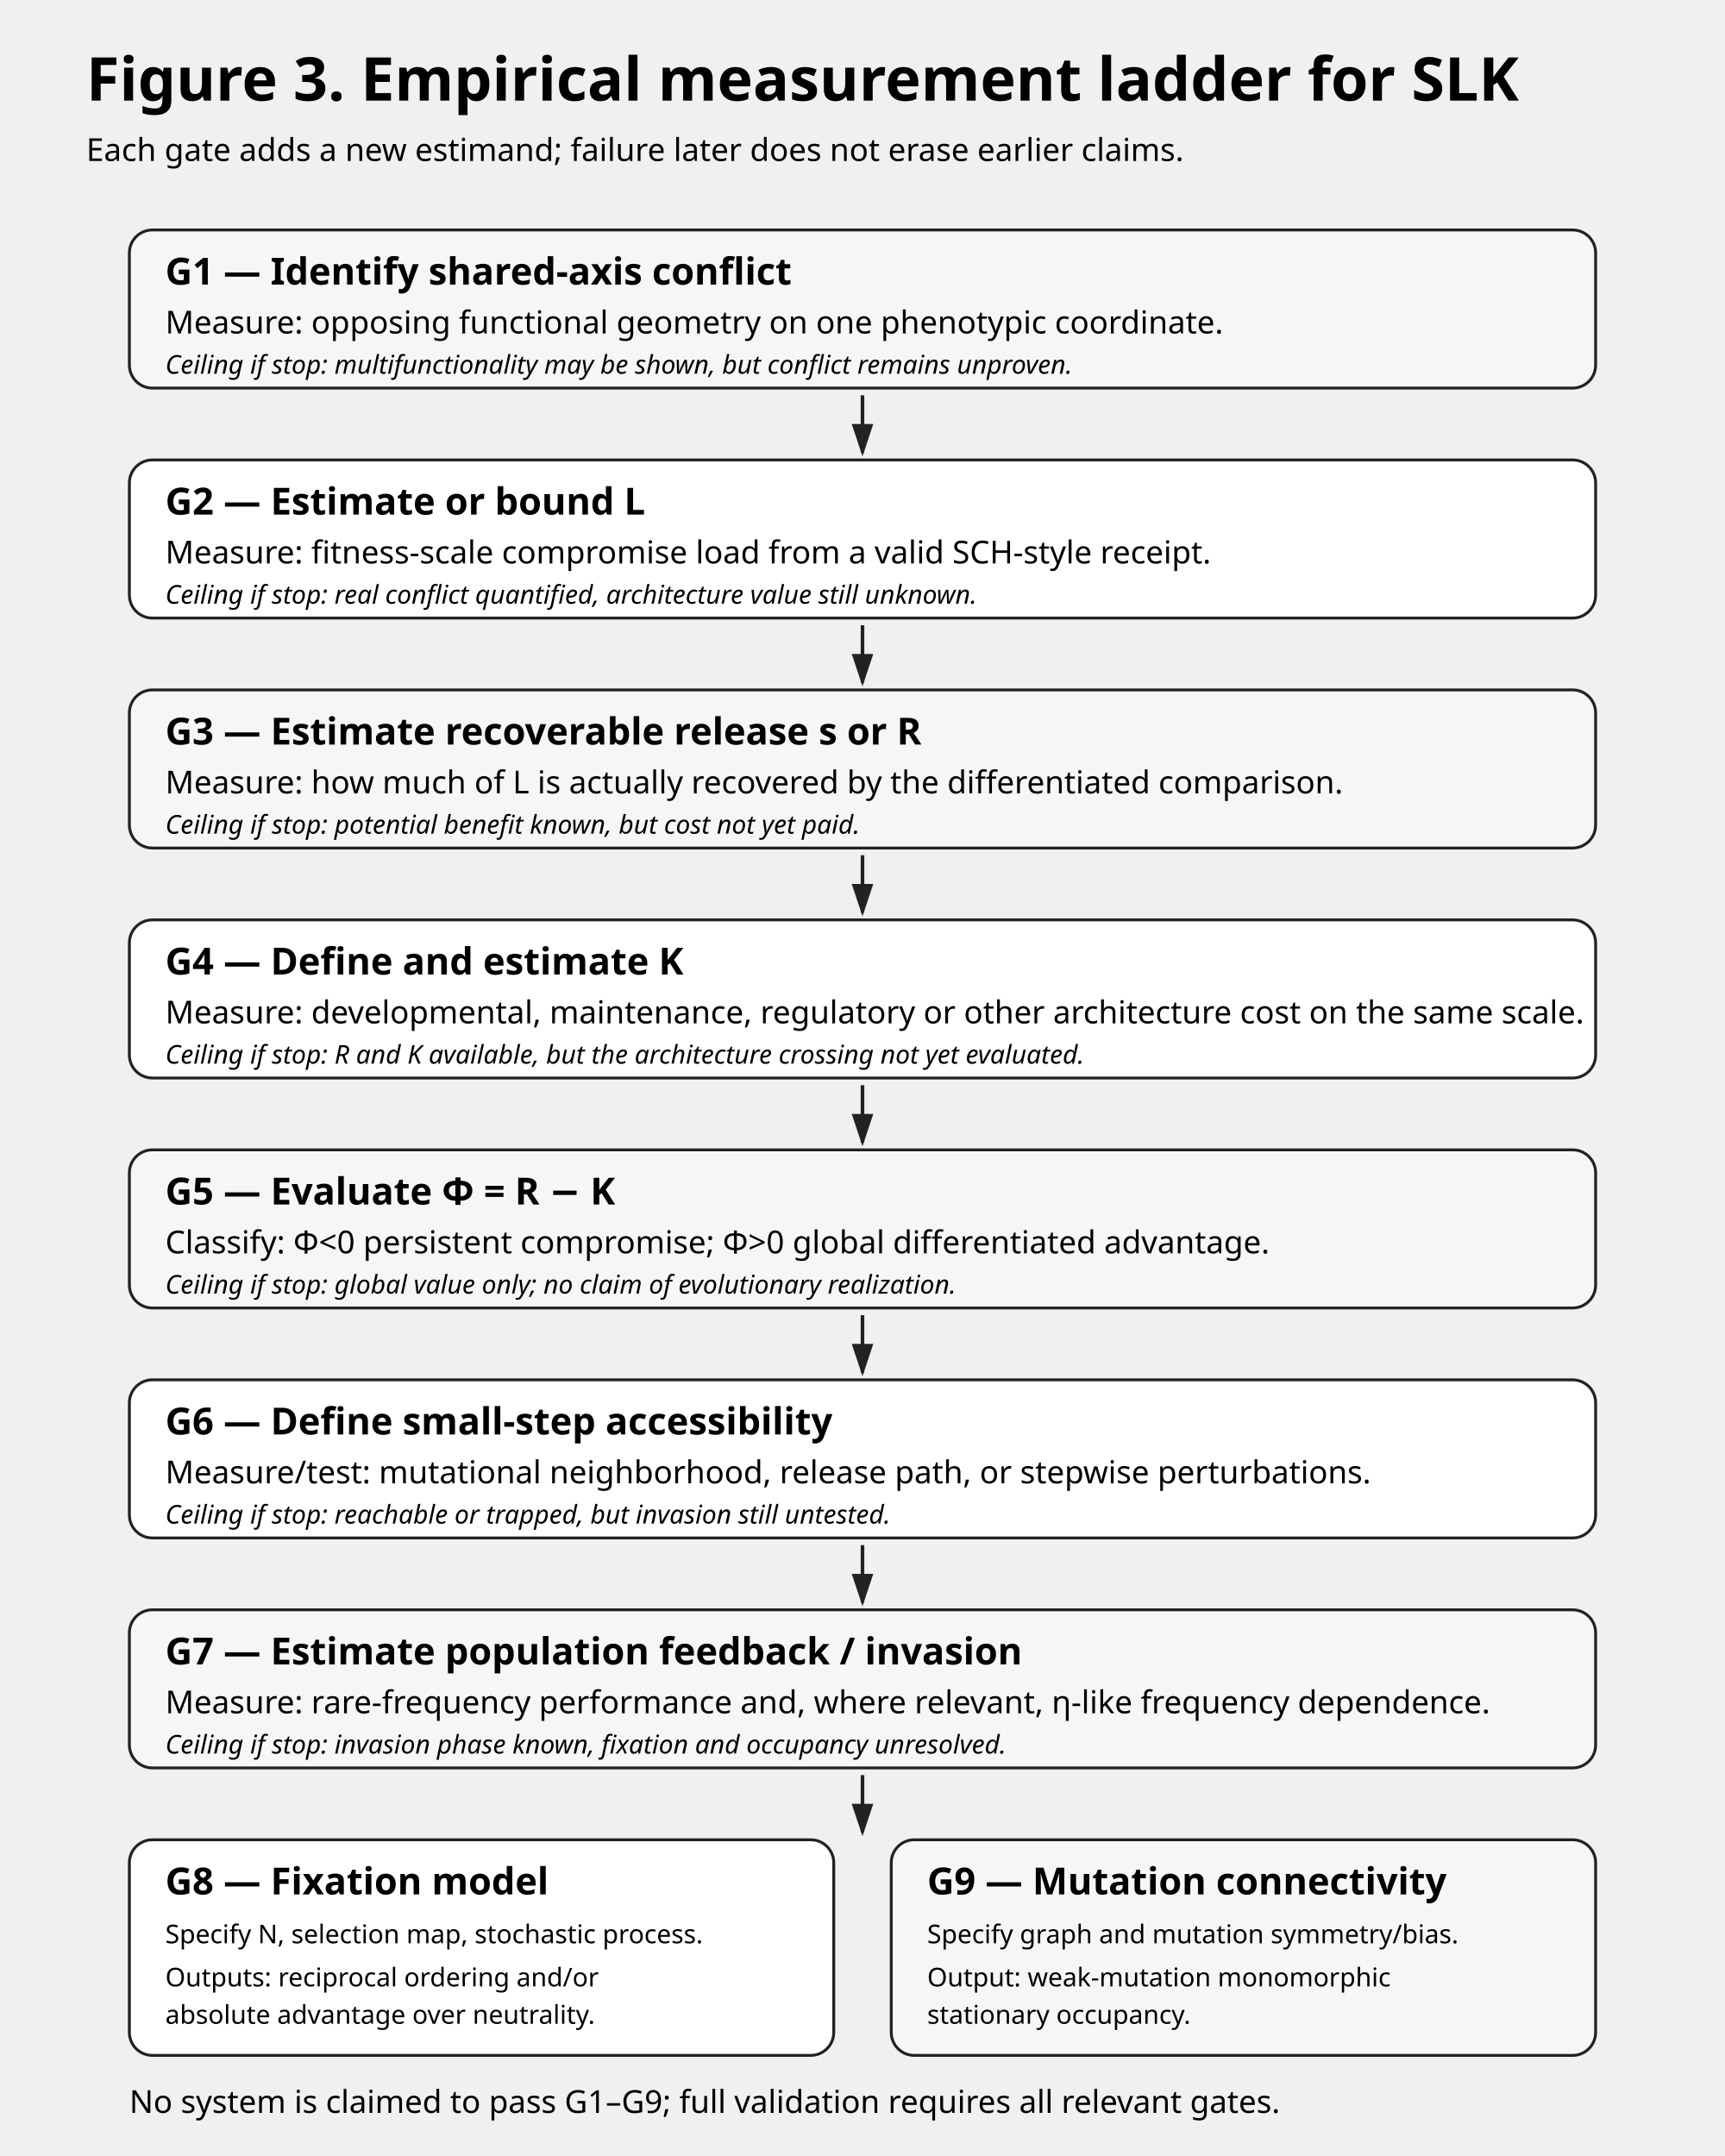
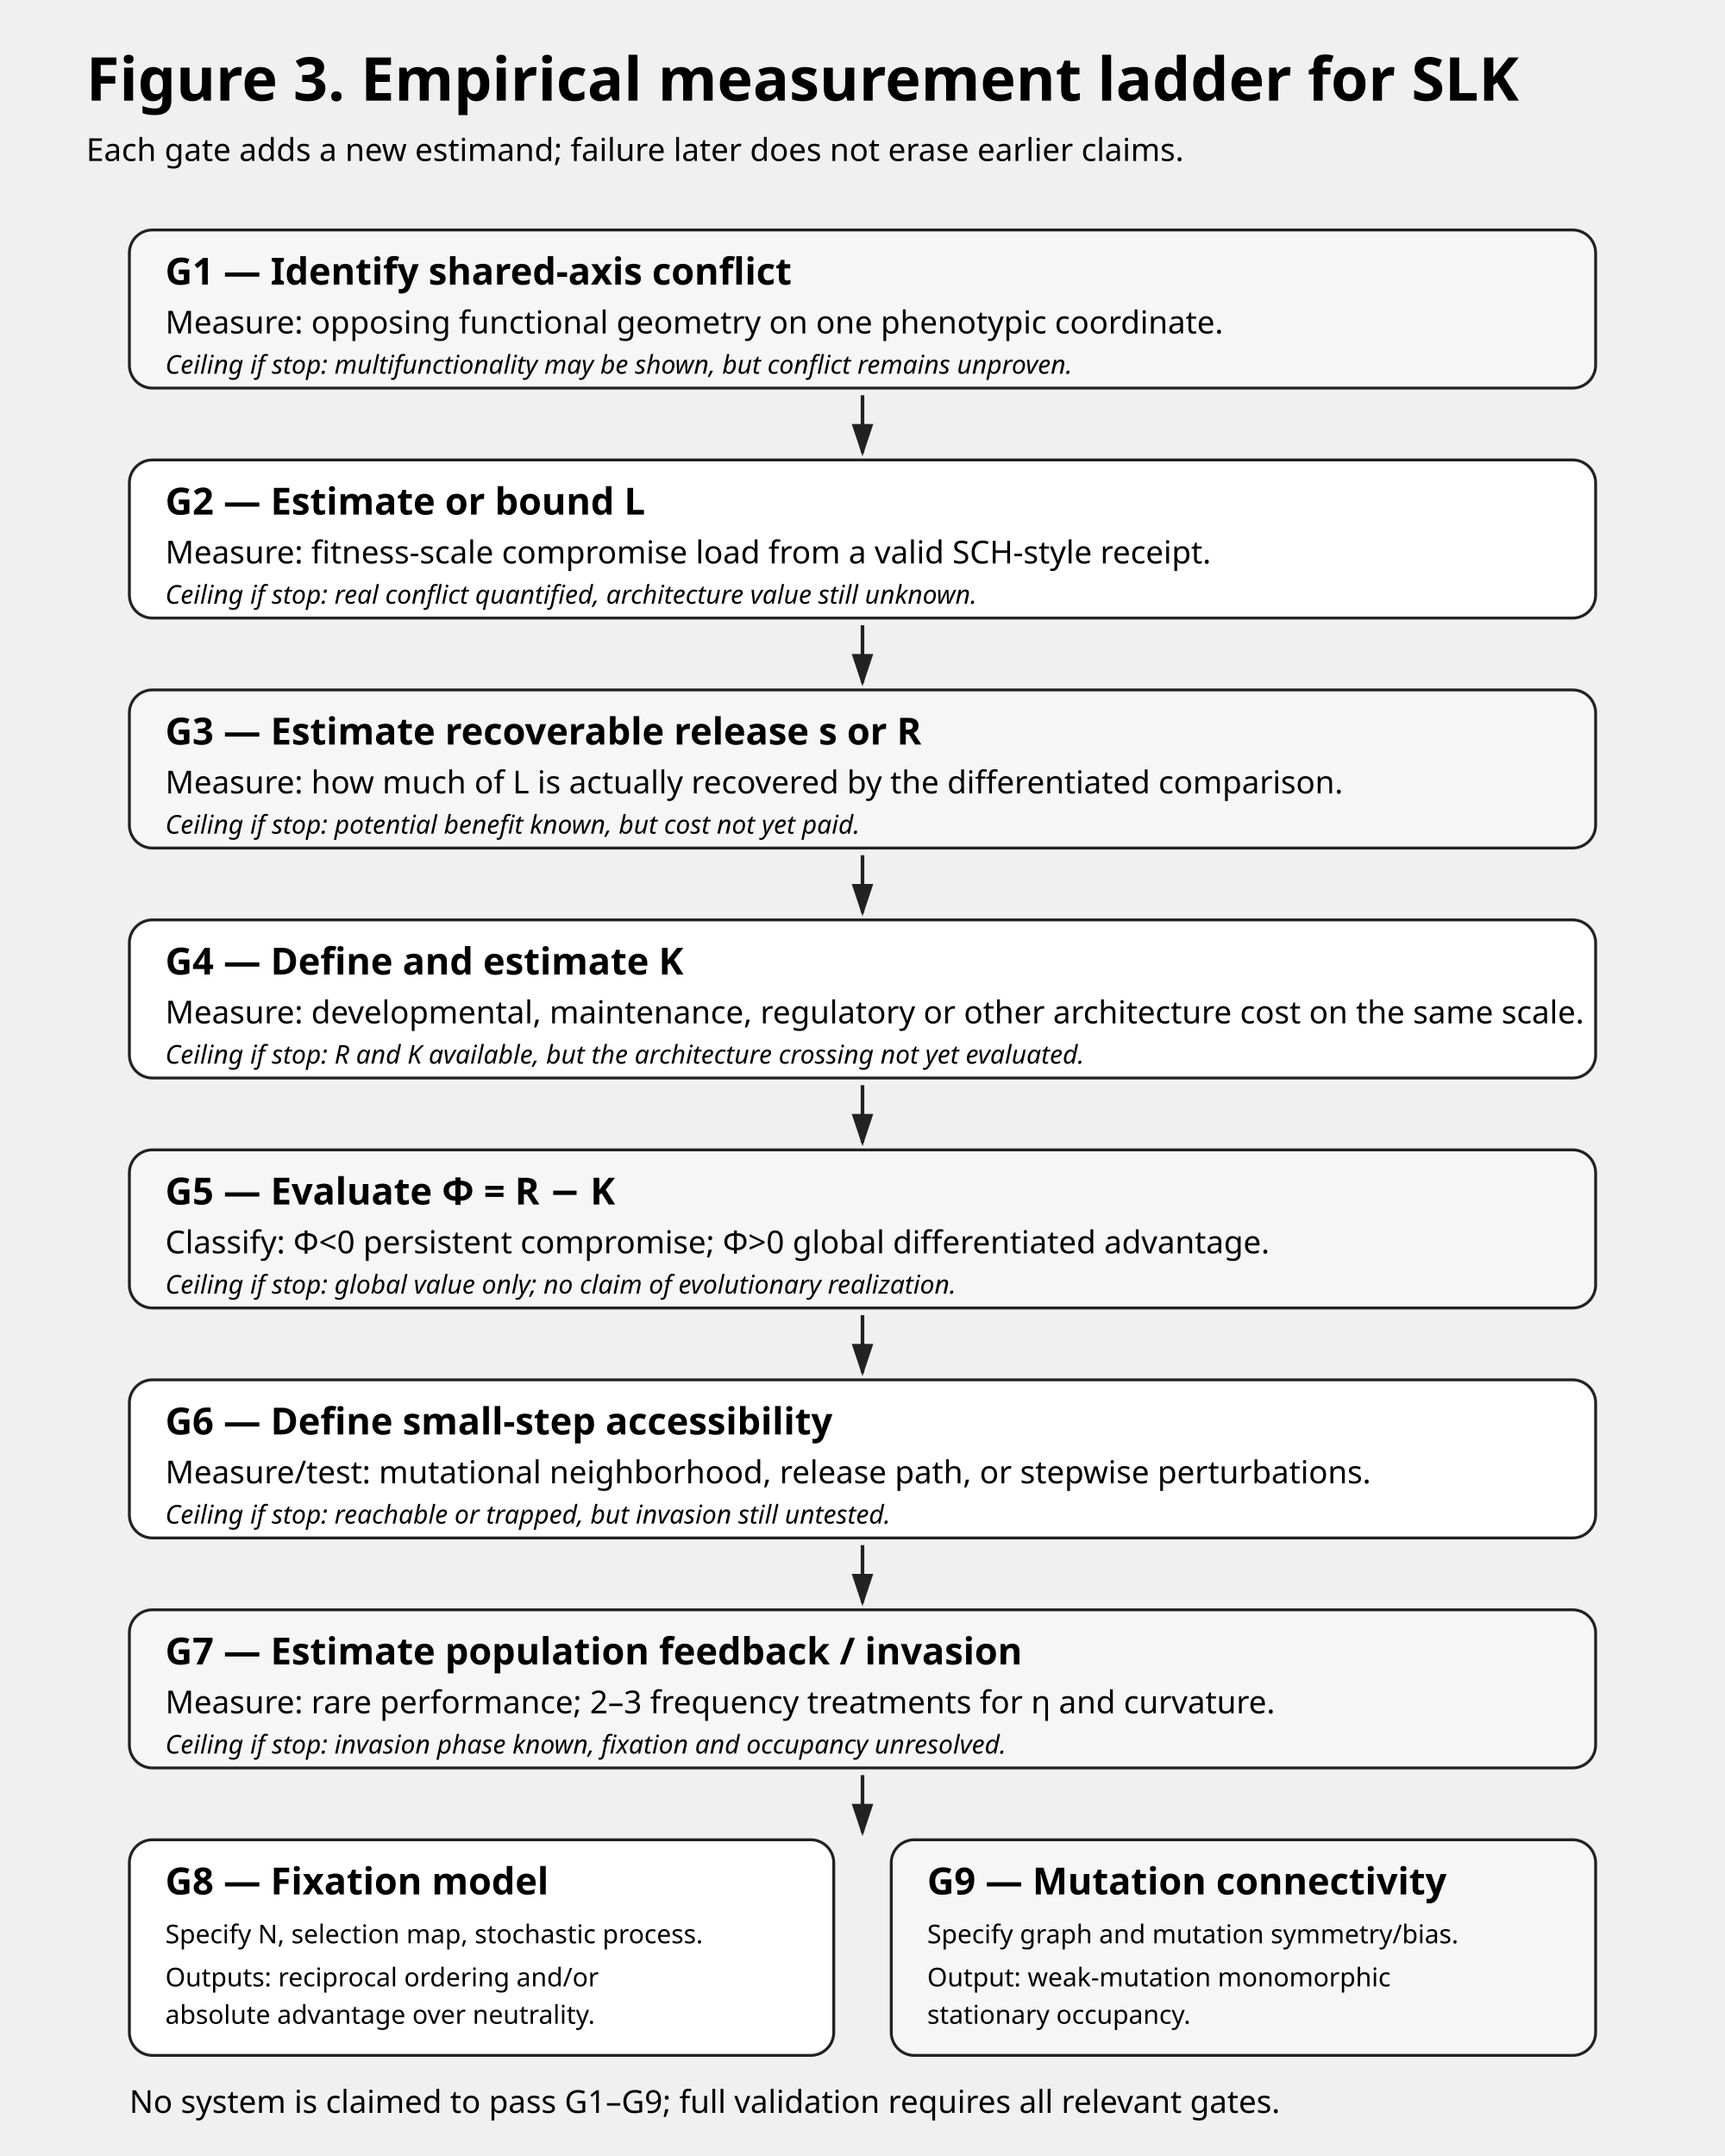
<svg xmlns="http://www.w3.org/2000/svg" width="1200" height="1500" viewBox="0 0 1200 1500">
  <style>
    .title{font:700 42px sans-serif}.sub{font:600 26px sans-serif}.txt{font:22px sans-serif}.small{font:18px sans-serif}.box{fill:white;stroke:#222;stroke-width:2}.gate{fill:#f6f6f6;stroke:#222;stroke-width:2}.arrow{stroke:#222;stroke-width:2.5;marker-end:url(#a)}.ceiling{font:18px sans-serif;font-style:italic}
  </style>
  <defs>
    <marker id="a" markerWidth="10" markerHeight="10" refX="8" refY="3" orient="auto">
      <path d="M0,0 L0,6 L9,3 z" fill="#222" />
    </marker>
  </defs>
  <text x="60" y="70" class="title">Figure 3. Empirical measurement ladder for SLK</text>
  <text x="60" y="112" class="txt">Each gate adds a new estimand; failure later does not erase earlier claims.</text>
  <g transform="translate(90,160)">
    <rect x="0" y="0" width="1020" height="110" rx="16" class="gate" />
    <text x="25" y="38" class="sub">G1 — Identify shared-axis conflict</text>
    <text x="25" y="72" class="txt">Measure: opposing functional geometry on one phenotypic coordinate.</text>
    <text x="25" y="100" class="ceiling">Ceiling if stop: multifunctionality may be shown, but conflict remains unproven.</text>
  </g>
  <line x1="600" y1="275" x2="600" y2="315" class="arrow" />
  <g transform="translate(90,320)">
    <rect x="0" y="0" width="1020" height="110" rx="16" class="box" />
    <text x="25" y="38" class="sub">G2 — Estimate or bound L</text>
    <text x="25" y="72" class="txt">Measure: fitness-scale compromise load from a valid SCH-style receipt.</text>
    <text x="25" y="100" class="ceiling">Ceiling if stop: real conflict quantified, architecture value still unknown.</text>
  </g>
  <line x1="600" y1="435" x2="600" y2="475" class="arrow" />
  <g transform="translate(90,480)">
    <rect x="0" y="0" width="1020" height="110" rx="16" class="gate" />
    <text x="25" y="38" class="sub">G3 — Estimate recoverable release s or R</text>
    <text x="25" y="72" class="txt">Measure: how much of L is actually recovered by the differentiated comparison.</text>
    <text x="25" y="100" class="ceiling">Ceiling if stop: potential benefit known, but cost not yet paid.</text>
  </g>
  <line x1="600" y1="595" x2="600" y2="635" class="arrow" />
  <g transform="translate(90,640)">
    <rect x="0" y="0" width="1020" height="110" rx="16" class="box" />
    <text x="25" y="38" class="sub">G4 — Define and estimate K</text>
    <text x="25" y="72" class="txt">Measure: developmental, maintenance, regulatory or other architecture cost on the same scale.</text>
    <text x="25" y="100" class="ceiling">Ceiling if stop: R and K available, but the architecture crossing not yet evaluated.</text>
  </g>
  <line x1="600" y1="755" x2="600" y2="795" class="arrow" />
  <g transform="translate(90,800)">
    <rect x="0" y="0" width="1020" height="110" rx="16" class="gate" />
    <text x="25" y="38" class="sub">G5 — Evaluate Φ = R − K</text>
    <text x="25" y="72" class="txt">Classify: Φ&lt;0 persistent compromise; Φ&gt;0 global differentiated advantage.</text>
    <text x="25" y="100" class="ceiling">Ceiling if stop: global value only; no claim of evolutionary realization.</text>
  </g>
  <line x1="600" y1="915" x2="600" y2="955" class="arrow" />
  <g transform="translate(90,960)">
    <rect x="0" y="0" width="1020" height="110" rx="16" class="box" />
    <text x="25" y="38" class="sub">G6 — Define small-step accessibility</text>
    <text x="25" y="72" class="txt">Measure/test: mutational neighborhood, release path, or stepwise perturbations.</text>
    <text x="25" y="100" class="ceiling">Ceiling if stop: reachable or trapped, but invasion still untested.</text>
  </g>
  <line x1="600" y1="1075" x2="600" y2="1115" class="arrow" />
  <g transform="translate(90,1120)">
    <rect x="0" y="0" width="1020" height="110" rx="16" class="gate" />
    <text x="25" y="38" class="sub">G7 — Estimate population feedback / invasion</text>
-     <text x="25" y="72" class="txt">Measure: rare-frequency performance and, where relevant, η-like frequency dependence.</text>
+     <text x="25" y="72" class="txt">Measure: rare performance; 2–3 frequency treatments for η and curvature.</text>
    <text x="25" y="100" class="ceiling">Ceiling if stop: invasion phase known, fixation and occupancy unresolved.</text>
  </g>
  <line x1="600" y1="1235" x2="600" y2="1275" class="arrow" />
  <g transform="translate(90,1280)">
    <rect x="0" y="0" width="490" height="150" rx="16" class="box" />
    <text x="25" y="38" class="sub">G8 — Fixation model</text>
    <text x="25" y="72" class="small">Specify N, selection map, stochastic process.</text>
    <text x="25" y="102" class="small">Outputs: reciprocal ordering and/or</text>
    <text x="25" y="128" class="small">absolute advantage over neutrality.</text>
  </g>
  <g transform="translate(620,1280)">
    <rect x="0" y="0" width="490" height="150" rx="16" class="gate" />
    <text x="25" y="38" class="sub">G9 — Mutation connectivity</text>
    <text x="25" y="72" class="small">Specify graph and mutation symmetry/bias.</text>
    <text x="25" y="102" class="small">Output: weak-mutation monomorphic</text>
    <text x="25" y="128" class="small">stationary occupancy.</text>
  </g>
  <text x="90" y="1470" class="txt">No system is claimed to pass G1–G9; full validation requires all relevant gates.</text>
</svg>
